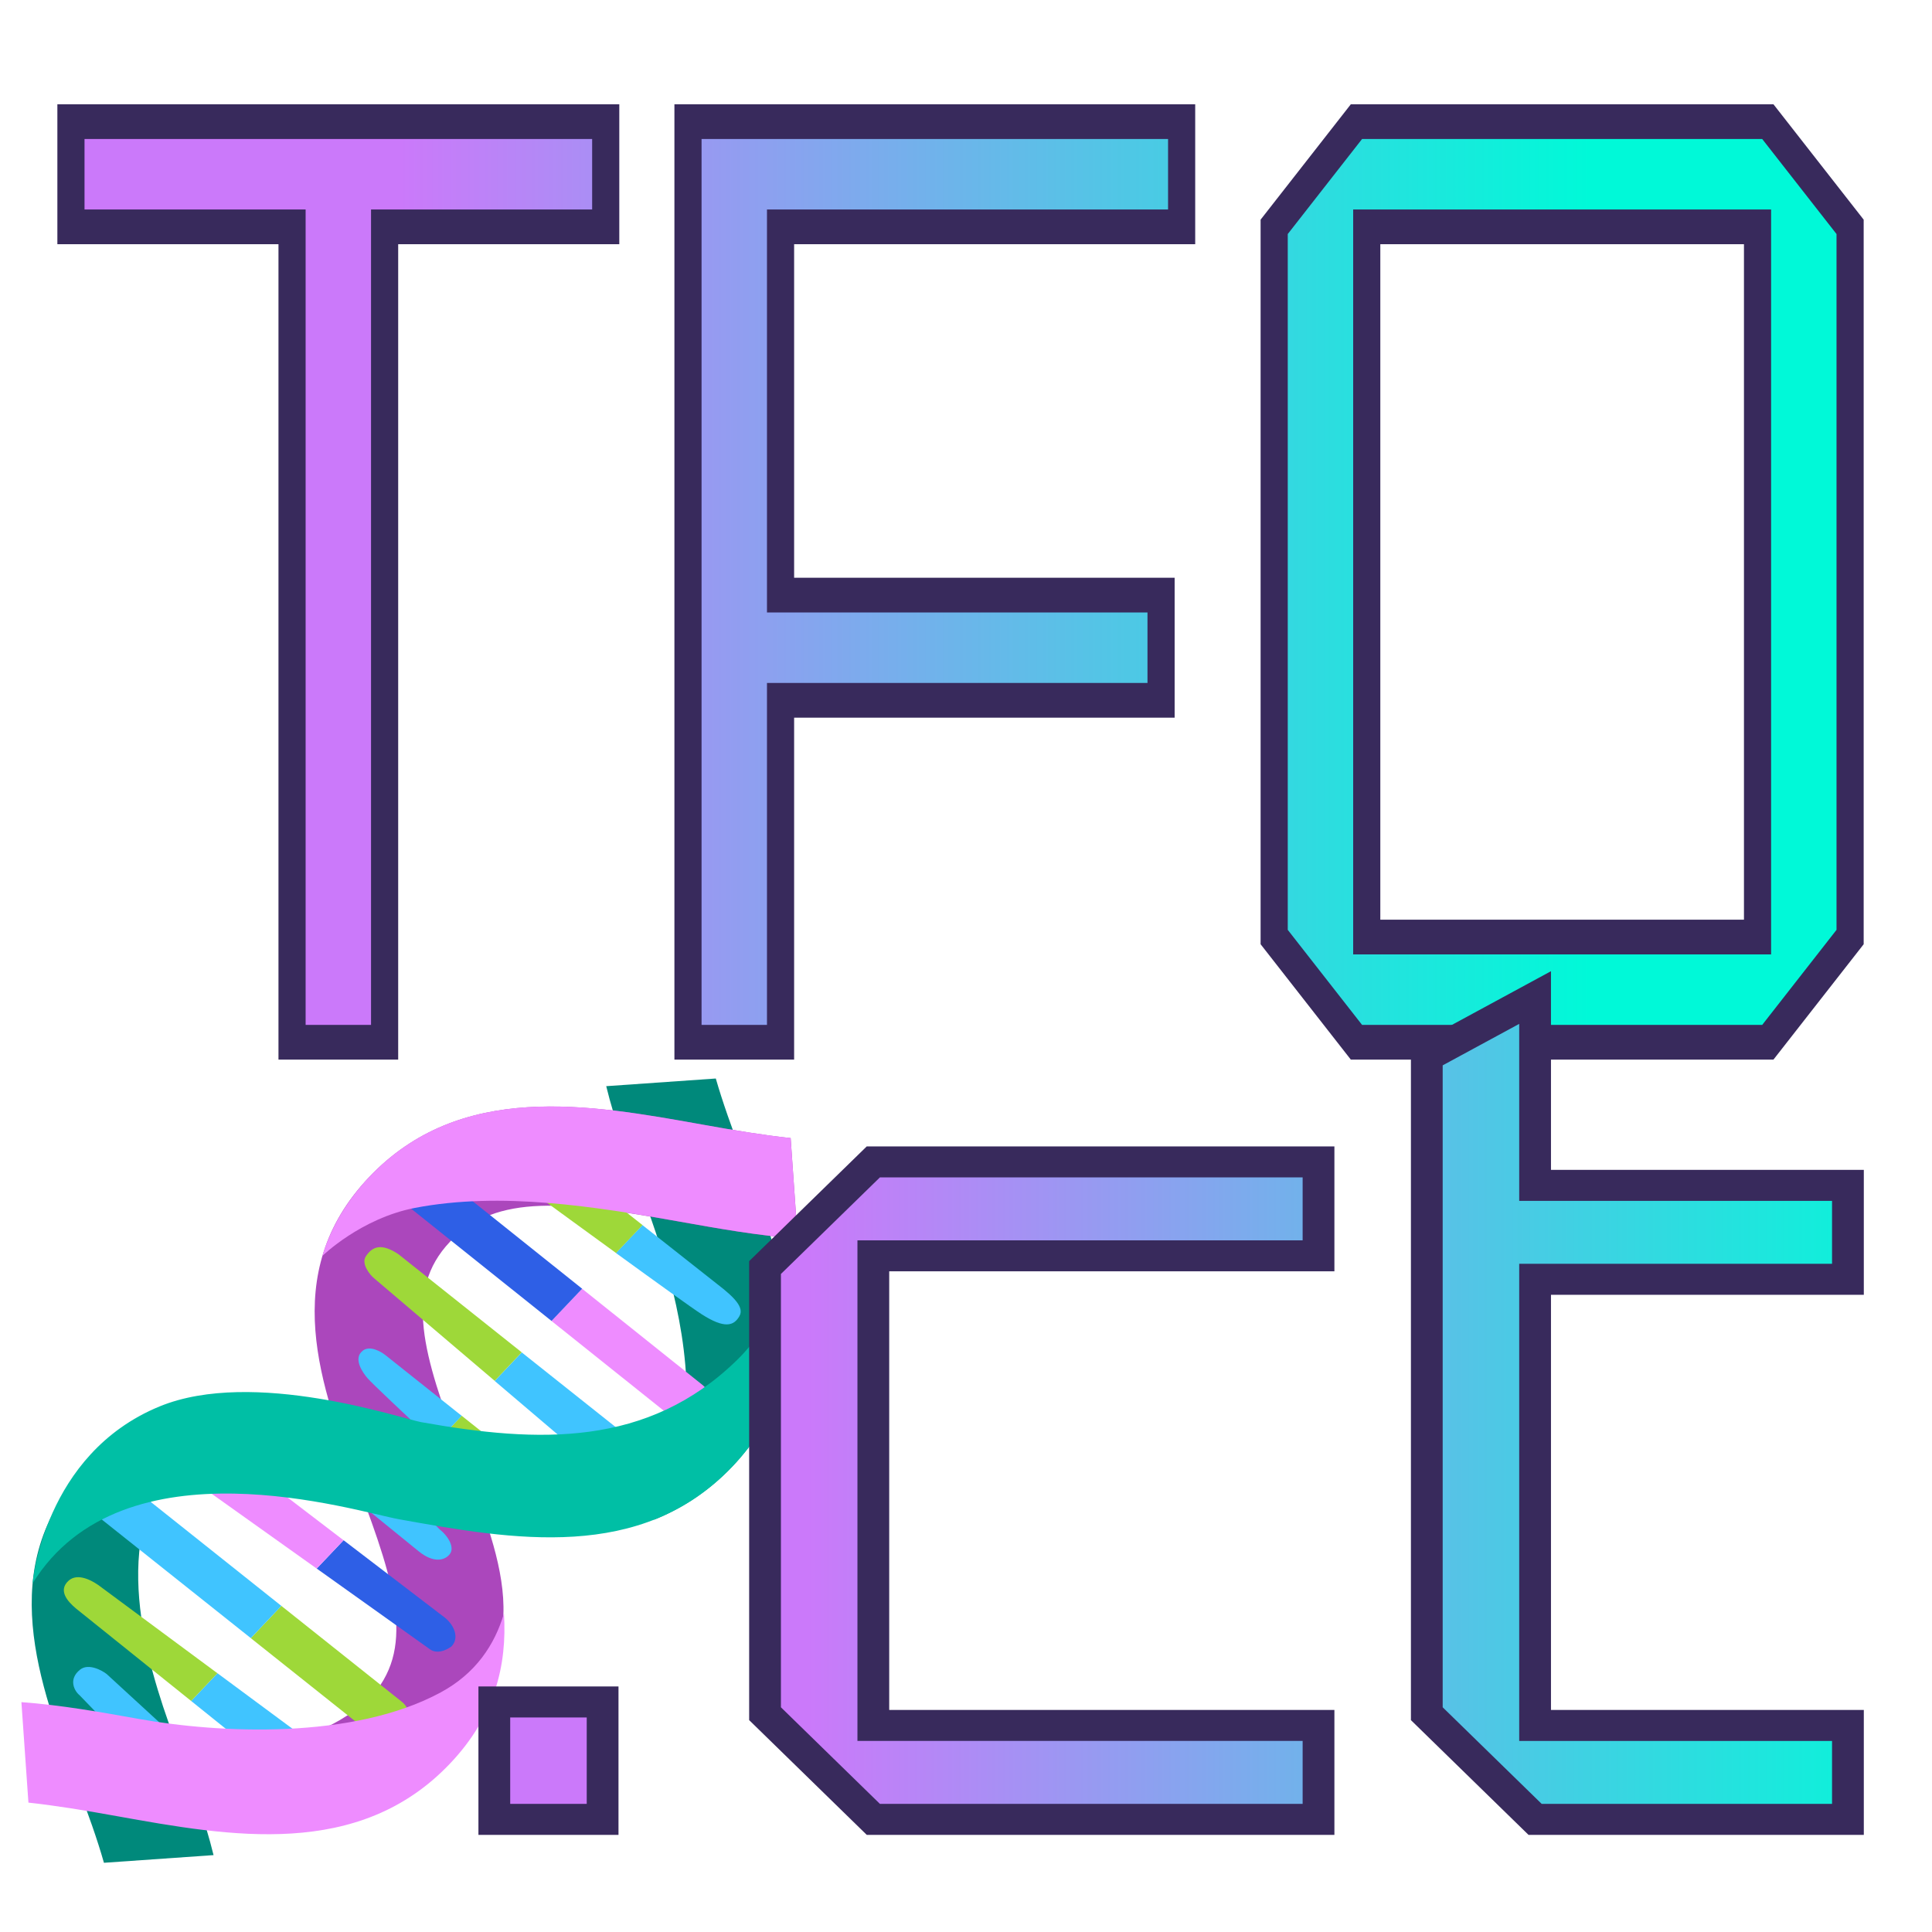
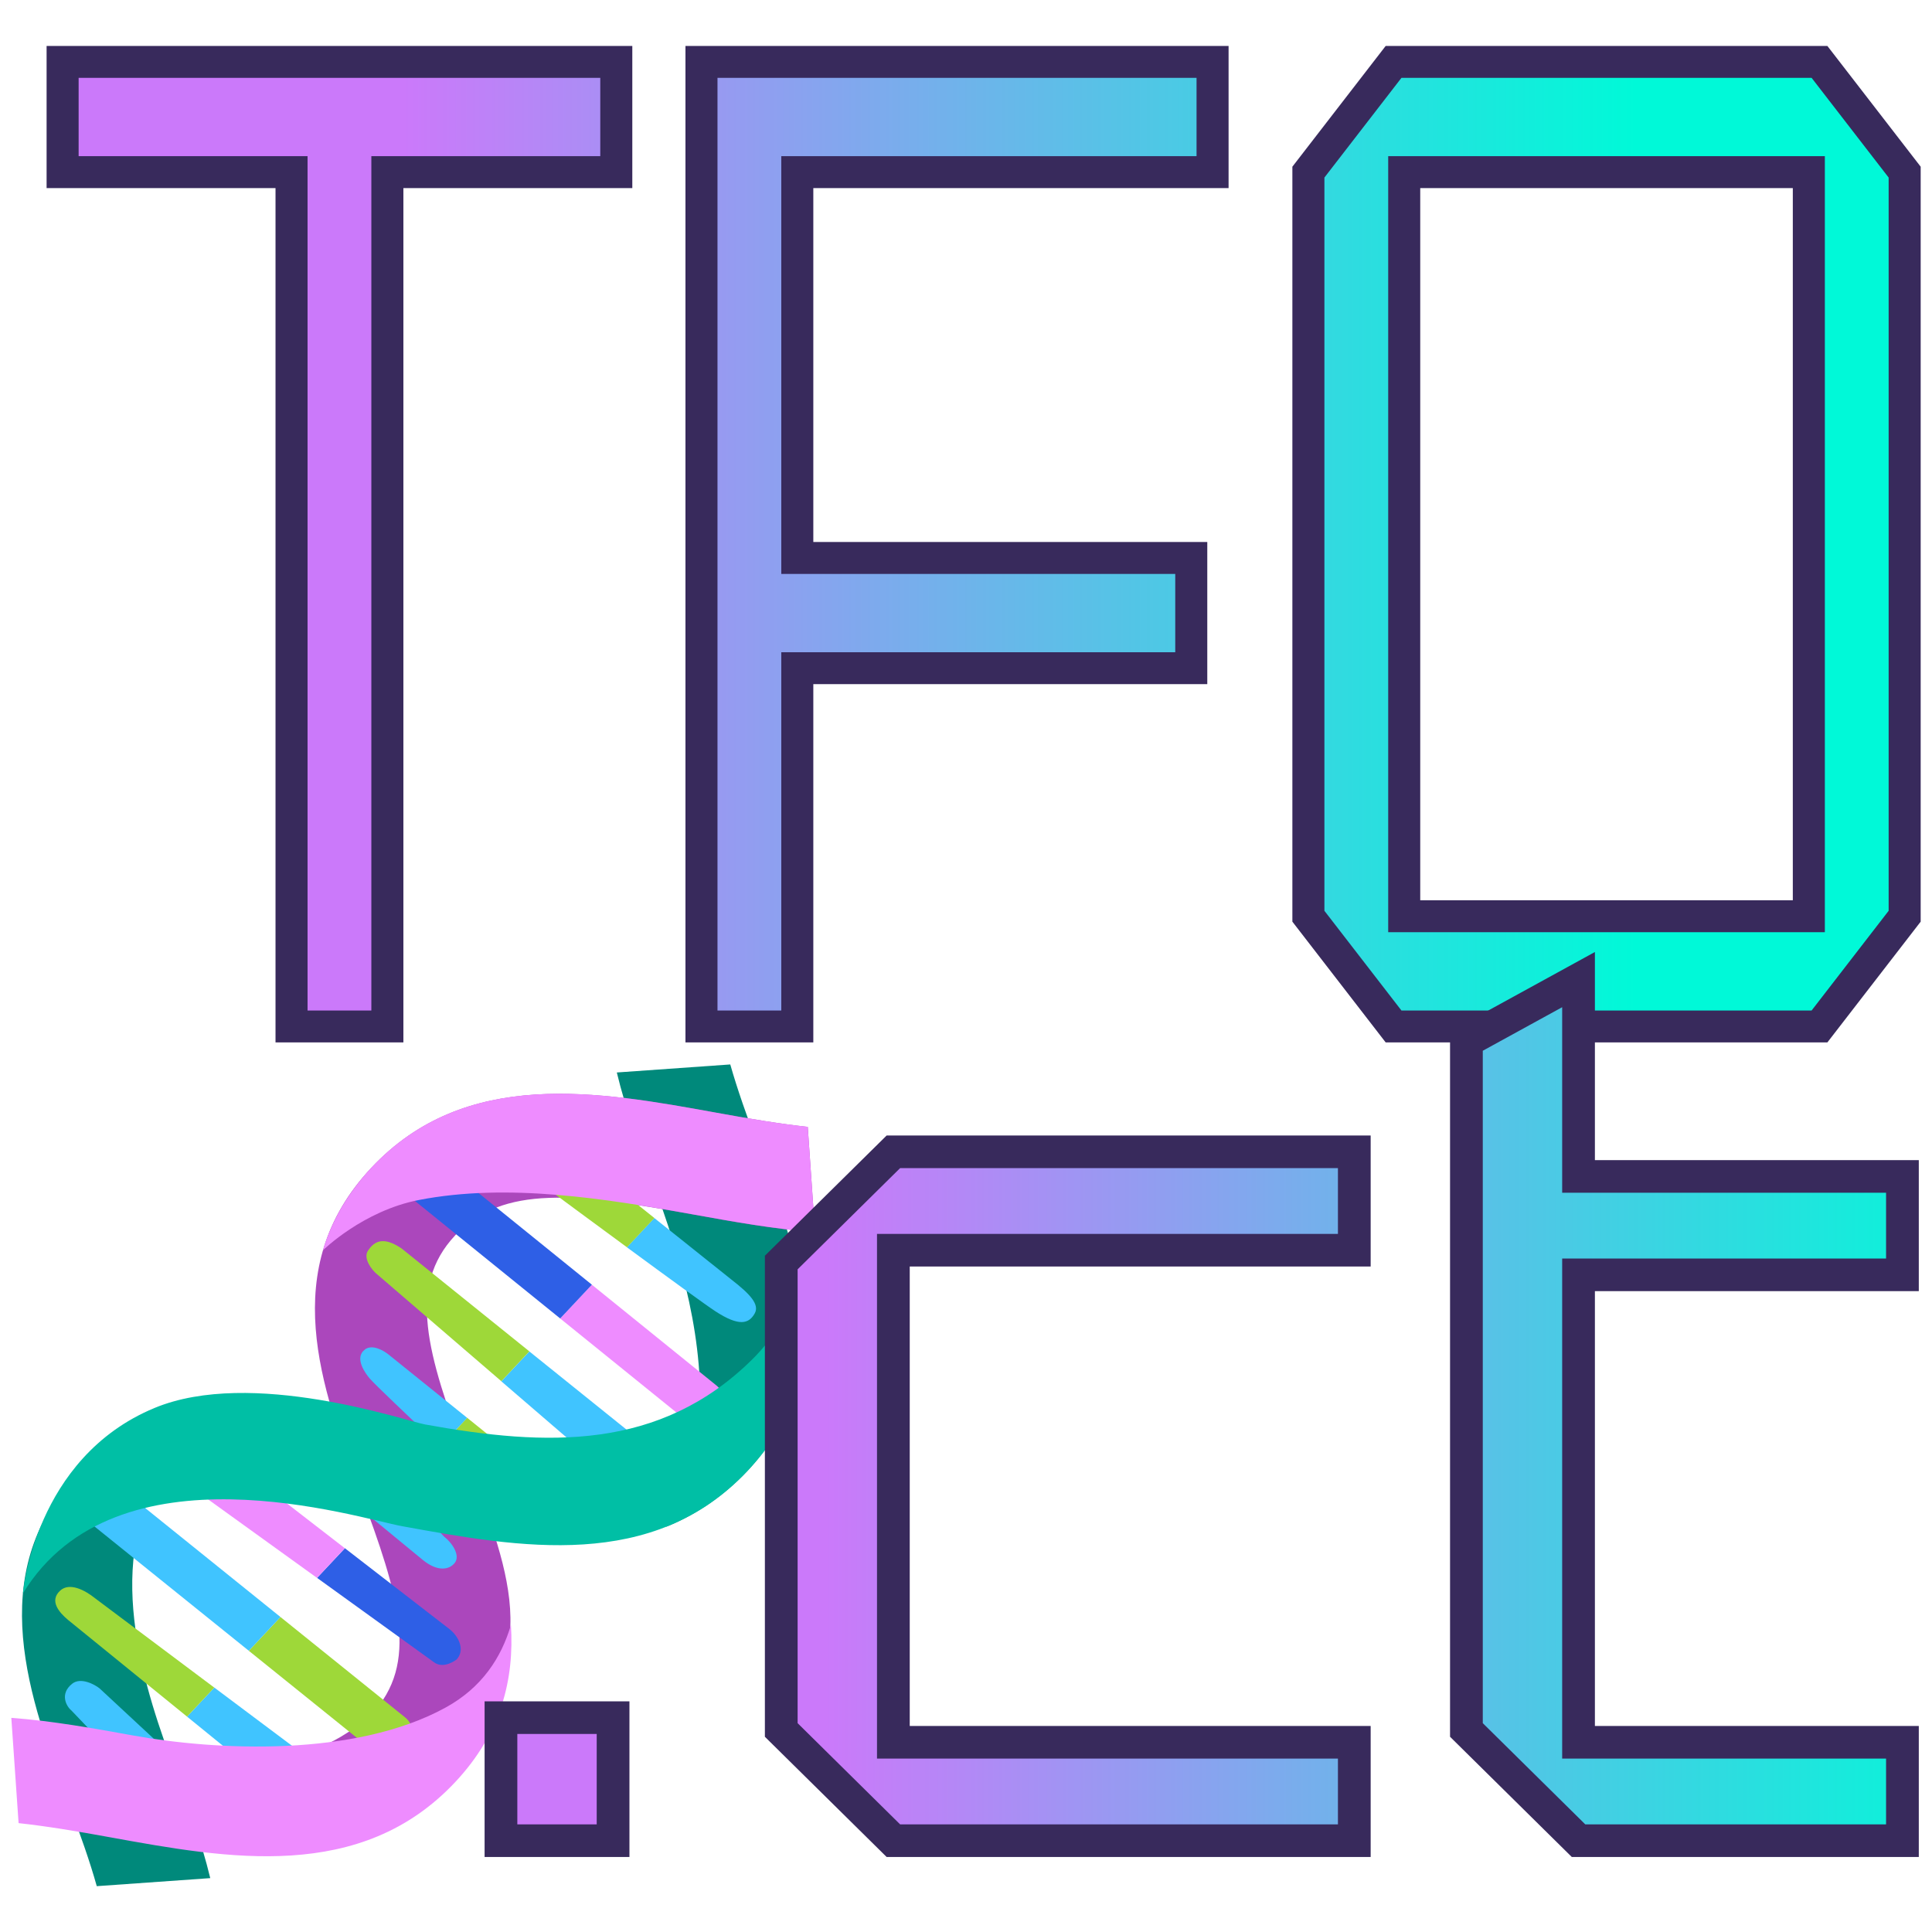
- <svg xmlns="http://www.w3.org/2000/svg" xmlns:xlink="http://www.w3.org/1999/xlink" width="60" height="60" viewBox="0 0 259.859 133.628" version="1.1" id="svg1" xml:space="preserve">
+ <svg xmlns="http://www.w3.org/2000/svg" xmlns:xlink="http://www.w3.org/1999/xlink" width="512" height="512" viewBox="0 0 512 512" version="1.1" id="svg1" xml:space="preserve">
  <defs id="defs1">
    <linearGradient id="linearGradient27">
      <stop style="stop-color:#da98fe;stop-opacity:1;" offset="0.233" id="stop24" />
      <stop style="stop-color:#00bfa5;stop-opacity:1;" offset="0.743" id="stop27" />
    </linearGradient>
    <linearGradient id="linearGradient17">
      <stop style="stop-color:#cb79fa;stop-opacity:1;" offset="0.185" id="stop16" />
      <stop style="stop-color:#00f9d8;stop-opacity:1;" offset="0.724" id="stop17" />
    </linearGradient>
    <linearGradient id="linearGradient15">
      <stop style="stop-color:#da98fe;stop-opacity:1;" offset="0.233" id="stop14" />
      <stop style="stop-color:#00bfa5;stop-opacity:1;" offset="1" id="stop15" />
    </linearGradient>
    <linearGradient id="linearGradient13">
      <stop style="stop-color:#cb79fa;stop-opacity:1;" offset="0.185" id="stop12" />
      <stop style="stop-color:#00f9d8;stop-opacity:1;" offset="0.854" id="stop13" />
    </linearGradient>
    <linearGradient id="linearGradient10">
      <stop style="stop-color:#edd3fe;stop-opacity:1;" offset="0.185" id="stop9" />
      <stop style="stop-color:#00f9d8;stop-opacity:1;" offset="1" id="stop10" />
    </linearGradient>
    <linearGradient id="linearGradient25">
      <stop style="stop-color:#da98fe;stop-opacity:1;" offset="0" id="stop25" />
      <stop style="stop-color:#00bfa5;stop-opacity:1;" offset="1" id="stop26" />
    </linearGradient>
    <linearGradient id="linearGradient22">
      <stop style="stop-color:#da98fe;stop-opacity:1;" offset="0.185" id="stop22" />
      <stop style="stop-color:#00bfa5;stop-opacity:1;" offset="1" id="stop23" />
    </linearGradient>
    <linearGradient xlink:href="#linearGradient22" id="linearGradient29" gradientUnits="userSpaceOnUse" gradientTransform="matrix(1.041478,0,0,1.041478,-13.92056,18.11682)" x1="66.679" y1="155.595" x2="239.789" y2="155.595" />
    <linearGradient xlink:href="#linearGradient22" id="linearGradient30" gradientUnits="userSpaceOnUse" gradientTransform="matrix(1.041478,0,0,1.041478,-13.92056,18.11682)" x1="66.679" y1="155.595" x2="239.789" y2="155.595" />
-     <linearGradient xlink:href="#linearGradient13" id="linearGradient21" x1="157.439" y1="177.235" x2="272.525" y2="177.235" gradientUnits="userSpaceOnUse" gradientTransform="matrix(2.199004,0,0,2.199004,-317.5204,-286.0404)" />
-     <linearGradient xlink:href="#linearGradient17" id="linearGradient23" gradientUnits="userSpaceOnUse" gradientTransform="matrix(2.24733,0,0,2.24733,-285.1233,-174.3428)" x1="157.439" y1="177.235" x2="272.525" y2="177.235" />
+     <linearGradient xlink:href="#linearGradient13" id="linearGradient21" x1="157.439" y1="177.235" x2="272.525" y2="177.235" gradientUnits="userSpaceOnUse" gradientTransform="matrix(3.959743,0,0,5.1427,204.5252,-367.3875)" />
+     <linearGradient xlink:href="#linearGradient17" id="linearGradient23" gradientUnits="userSpaceOnUse" gradientTransform="matrix(4.63282,0,0,4.590863,188.5083,-54.58797)" x1="157.439" y1="177.235" x2="272.525" y2="177.235" />
  </defs>
-   <g id="layer1" transform="matrix(1.071218,0,0,1.067417,-17.58559,-110.2423)">
+   <g id="layer1" transform="matrix(1.071218,0,0,1.067417,-870.3157,-436.5479)">
    <g id="g4">
-       <g id="g25" transform="matrix(3.368227,-0.2364037,0.2159836,3.099239,10.49422,183.6602)">
+       <g id="g25" transform="matrix(6.871043,-0.4880216,0.4405976,6.397937,797.6914,680.7011)">
        <path d="M 3.967,15.018 C 5.745,13.24 7.85,12.88 9.953,12.87 8.72,13.293 7.805,14.178 6.938,15.422 c -2.285,3.28 -1.03,8.328 -0.217,11.27 0.385,1.395 0.782,2.85 1.01,4.308 H 3.645 C 3.46,30.032 3.183,28.962 2.85,27.76 1.705,23.6 0.335,18.65 3.967,15.018 Z" fill="#00897b" stroke-width="0.25" id="path1" />
        <g id="g2">
          <path d="m 29.172,4.24 c 1.145,4.16 2.445,8.873 -1.188,12.505 -0.463,0.463 -1.055,0.927 -1.625,1.268 -0.765,0.455 -1.427,0.665 -1.427,0.665 0,0 1.25,-2.442 1.43,-3.765 C 26.805,11.69 26.152,8.402 25.3,5.305 24.92,3.913 24.52,2.458 24.293,1 h 4.085 c 0.188,0.965 0.465,2.038 0.795,3.24 z" fill="#00897b" stroke-width="0.25" id="path2" />
        </g>
        <g id="g3">
          <path d="M 18.093,6.853 C 16.245,8.7 16.8,11.335 17.935,15.455 c 0.922,3.35 2.672,8.188 -1.183,10.238 -1.215,0.645 -3.268,0.345 -4.638,0.468 0.37,-0.033 1.518,-0.76 1.795,-1.038 C 15.758,23.275 15.203,20.64 14.068,16.52 12.922,12.36 11.623,7.647 15.255,4.015 18.887,0.383 23.602,1.683 27.76,2.828 28.962,3.16 30.035,3.435 31,3.623 v 4.085 C 29.543,7.48 28.087,7.08 26.692,6.697 c -4.12,-1.135 -6.753,-1.692 -8.6,0.155 z" fill="#ab47bc" stroke-width="0.25" id="path3" />
        </g>
        <g id="g21">
          <path d="m 8.575,28.37 c 0.325,0.325 0.325,0.892 0,1.218 C 8.412,29.75 8.195,29.84 7.968,29.84 c -0.23,0 -0.445,-0.09 -0.608,-0.253 l -2.15,-2.795 1.07,-1.07 z" fill="#f9a825" stroke-width="0.25" id="path4" />
          <path d="M 3.263,23.117 C 3.59,22.872 4.075,23.21 4.237,23.372 L 6.28,25.725 5.21,26.795 3.17,24.145 C 3.005,23.98 2.78,23.477 3.263,23.117 Z" fill="#40c4ff" stroke-width="0.25" id="path5" />
          <path d="m 12.717,27.723 c 0.335,0.335 0.335,0.882 0,1.218 -0.163,0.163 -0.378,0.253 -0.608,0.253 -0.23,0 -0.445,-0.09 -0.608,-0.253 L 7.3,24.7 8.348,23.652 Z" fill="#40c4ff" stroke-width="0.25" id="path6" />
          <path d="m 3.062,19.49 c 0.357,-0.312 0.895,0.048 1.23,0.383 l 4.055,3.78 L 7.3,24.7 3.272,20.637 C 2.965,20.317 2.647,19.85 3.062,19.49 Z" fill="#9ed839" stroke-width="0.25" id="path7" />
          <path d="m 15.113,25.328 c 0.325,0.325 0.325,0.892 0,1.218 -0.335,0.335 -0.882,0.335 -1.218,0 l -4.22,-4.22 1.218,-1.218 z" fill="#9ed839" stroke-width="0.25" id="path8" />
          <path d="m 3.705,16 c 0,-0.23 0.09,-0.445 0.253,-0.61 0.335,-0.335 0.882,-0.335 1.218,0 L 10.893,21.108 9.675,22.325 3.958,16.608 C 3.795,16.445 3.705,16.23 3.705,16 Z" fill="#40c4ff" stroke-width="0.25" id="path9" />
          <path d="m 16.927,22.045 c 0.325,0.325 0.497,0.86 0.172,1.185 0,0 -0.495,0.367 -0.83,0.033 l -3.967,-3.565 1.07,-1.07 z" fill="#2e5fe6" stroke-width="0.25" id="path10" />
          <path d="m 7.495,15 c 0,-0.23 0.09,-0.445 0.253,-0.608 C 7.91,14.23 8.127,14.14 8.355,14.14 c 0.23,0 0.448,0.09 0.608,0.253 l 4.407,4.235 -1.07,1.07 L 7.747,15.61 C 7.585,15.447 7.495,15.23 7.495,15 Z" fill="#ee8cff" stroke-width="0.25" id="path11" />
          <path d="m 16.953,18.448 c 0.325,0.325 0.525,0.792 0.323,1.042 -0.203,0.25 -0.632,0.323 -1.143,-0.198 -0.2,-0.205 -0.907,-0.927 -1.695,-1.73 L 15.47,16.53 Z" fill="#40c4ff" stroke-width="0.25" id="path12" />
          <path d="m 11.55,14.268 c 0,-0.22 0.085,-0.44 0.253,-0.608 0.335,-0.335 0.88,-0.335 1.218,0 l 1.433,1.558 1.015,1.312 -1.032,1.032 C 13.213,16.315 11.8,14.875 11.8,14.875 11.635,14.707 11.55,14.488 11.55,14.268 Z" fill="#f9a825" stroke-width="0.25" id="path13" />
          <path d="m 20.547,16.398 c 0.335,0.335 0.335,0.882 0,1.218 -0.335,0.335 -0.882,0.335 -1.218,0 0,0 -1.135,-1.312 -2.288,-2.658 L 18.075,13.925 Z" fill="#9ed839" stroke-width="0.25" id="path14" />
          <path d="m 14.575,11.012 c 0.282,-0.203 0.675,0.09 0.838,0.253 l 2.453,2.453 0.21,0.21 -1.032,1.032 c -1.087,-1.27 -2.19,-2.57 -2.365,-2.822 -0.13,-0.19 -0.515,-0.83 -0.102,-1.125 z" fill="#40c4ff" stroke-width="0.25" id="path15" />
          <path d="m 24.69,15.75 c 0.325,0.325 0.325,0.892 0,1.218 -0.335,0.335 -0.882,0.335 -1.218,0 L 19.39,12.61 20.468,11.533 Z" fill="#40c4ff" stroke-width="0.25" id="path16" />
          <path d="m 14.93,7.21 c 0.27,-0.39 0.618,-0.507 1.218,0 l 4.32,4.32 -1.077,1.077 -4.192,-4.475 C 15.03,7.965 14.738,7.492 14.93,7.21 Z" fill="#9ed839" stroke-width="0.25" id="path17" />
          <path d="m 27.085,13.357 c 0.335,0.335 0.335,0.882 0,1.218 -0.335,0.335 -0.882,0.335 -1.218,0 l -4.213,-4.23 1.218,-1.218 z" fill="#ee8cff" stroke-width="0.25" id="path18" />
          <path d="m 16.543,4.855 c 0,-0.23 0.09,-0.445 0.253,-0.608 0.335,-0.335 0.882,-0.335 1.218,0 l 4.86,4.88 L 21.655,10.345 16.633,5.3 C 16.47,5.138 16.543,5.085 16.543,4.855 Z" fill="#2e5fe6" stroke-width="0.25" id="path19" />
          <path d="m 27.887,9.312 c 0.623,0.6 0.955,1.035 0.75,1.37 -0.235,0.385 -0.588,0.472 -1.4,-0.188 C 26.913,10.23 25.633,9.07 24.22,7.777 l 1.055,-1.055 z" fill="#40c4ff" stroke-width="0.25" id="path20" />
          <path d="m 19.468,3.03 c 0,-0.22 0.085,-0.44 0.253,-0.61 0.335,-0.335 0.882,-0.335 1.218,0 l 4.34,4.303 -1.055,1.055 C 22.12,5.855 19.72,3.638 19.72,3.638 19.552,3.47 19.468,3.25 19.468,3.03 Z" fill="#9ed839" stroke-width="0.25" id="path21" />
        </g>
        <path d="m 16.578,25.06 c 1.36,-0.672 2.13,-1.782 2.553,-3.015 -0.013,2.103 -0.608,4.138 -2.385,5.915 C 13.113,31.593 8.398,30.295 4.24,29.148 3.038,28.815 1.965,28.54 1,28.352 v -4.085 c 1.458,0.228 2.913,0.627 4.308,1.01 2.942,0.812 7.895,1.455 11.27,-0.217 z" fill="#ee8cff" stroke-width="0.25" id="path22" />
        <g id="g23">
          <path d="M 16.885,5.383 C 14.85,5.65 13.322,7.065 13.322,7.065 c 0,0 0.21,-0.66 0.665,-1.427 0.34,-0.57 0.805,-1.16 1.268,-1.625 C 18.887,0.38 23.602,1.68 27.76,2.825 28.962,3.158 30.035,3.433 31,3.62 V 7.705 C 29.543,7.478 28.087,7.077 26.692,6.695 23.598,5.843 20.113,4.96 16.885,5.383 Z" fill="#ee8cff" stroke-width="0.25" id="path23" />
        </g>
        <g id="g24">
          <path d="m 27.985,16.747 c -3.632,3.632 -8.348,2.335 -12.505,1.188 -1.565,-0.43 -10.02,-4.1 -13.755,1.555 0,0 0.74,-5.2 5.173,-6.798 3.578,-1.29 8.95,1.18 9.65,1.375 4.312,1.188 8.35,1.657 11.89,-1.62 0.81,-0.75 1.673,-1.945 1.863,-3.033 -0.087,0.485 1.022,3.995 -2.315,7.332 z" fill="#00bfa5" stroke-width="0.25" id="path24" />
        </g>
      </g>
-       <path d="M 60.14,154.9 V 64.204 H 28.689 V 52.501 H 104.757 V 64.204 H 73.306 v 90.697 z m 56.32,0 V 52.501 h 70.217 v 11.703 h -57.051 v 40.96 h 54.125 v 11.703 h -54.125 v 38.034 z m 83.382,-11.703 V 64.204 l 11.703,-11.703 h 58.514 l 11.703,11.703 v 78.994 l -11.703,11.703 h -58.514 z m 13.166,-78.994 v 78.994 h 55.588 V 64.204 Z" id="text18" style="font-size:146.285px;font-family:Tektur;-inkscape-font-specification:'Tektur, Normal';fill:url(#linearGradient21);stroke:#382a5c;stroke-width:3.862" transform="scale(0.8827133,1.132871)" aria-label="TFO" />
-       <path d="m 77.664,276.288 v -14.95 H 91.119 v 14.95 z m 33.637,-13.455 v -56.81 l 13.455,-13.455 h 55.315 v 11.96 h -55.315 v 59.8 h 55.315 v 11.96 h -55.315 z m 82.224,-83.719 13.455,-7.475 v 23.92 h 38.87 v 11.96 h -38.87 v 56.81 h 38.87 v 11.96 h -38.87 l -13.455,-13.455 z" id="text21" style="font-size:149.499px;font-family:Tektur;-inkscape-font-specification:'Tektur, Normal';fill:url(#linearGradient23);stroke:#382a5c;stroke-width:3.947" transform="scale(1.010549,0.9895612)" aria-label=".ct" />
+       <path d="M 884.578,663.818 V 451.711 h -56.634 v -27.369 h 136.976 v 27.369 h -56.634 v 212.108 z m 101.415,0 V 424.342 h 126.439 v 27.369 h -102.732 v 95.791 h 97.463 v 27.369 h -97.463 v 88.948 z M 1136.139,636.45 V 451.711 l 21.073,-27.369 h 105.366 l 21.073,27.369 v 184.739 l -21.073,27.369 h -105.366 z m 23.707,-184.739 v 184.739 h 100.098 V 451.711 Z" id="text18" style="font-size:146.285px;font-family:Tektur;-inkscape-font-specification:'Tektur, Normal';fill:url(#linearGradient21);stroke:#382a5c;stroke-width:7.925" aria-label="TFO" />
+       <path d="m 936.387,865.964 v -30.54 h 27.737 v 30.54 z M 1005.729,838.479 V 722.427 l 27.737,-27.486 h 114.03 v 24.432 h -114.03 v 122.159 h 114.03 v 24.432 h -114.03 z m 169.504,-171.023 27.737,-15.27 v 48.864 h 80.129 v 24.432 H 1202.97 v 116.051 h 80.129 v 24.432 H 1202.97 l -27.737,-27.486 z" id="text21" style="font-size:149.499px;font-family:Tektur;-inkscape-font-specification:'Tektur, Normal';fill:url(#linearGradient23);stroke:#382a5c;stroke-width:8.099" aria-label=".ct" />
    </g>
  </g>
</svg>
